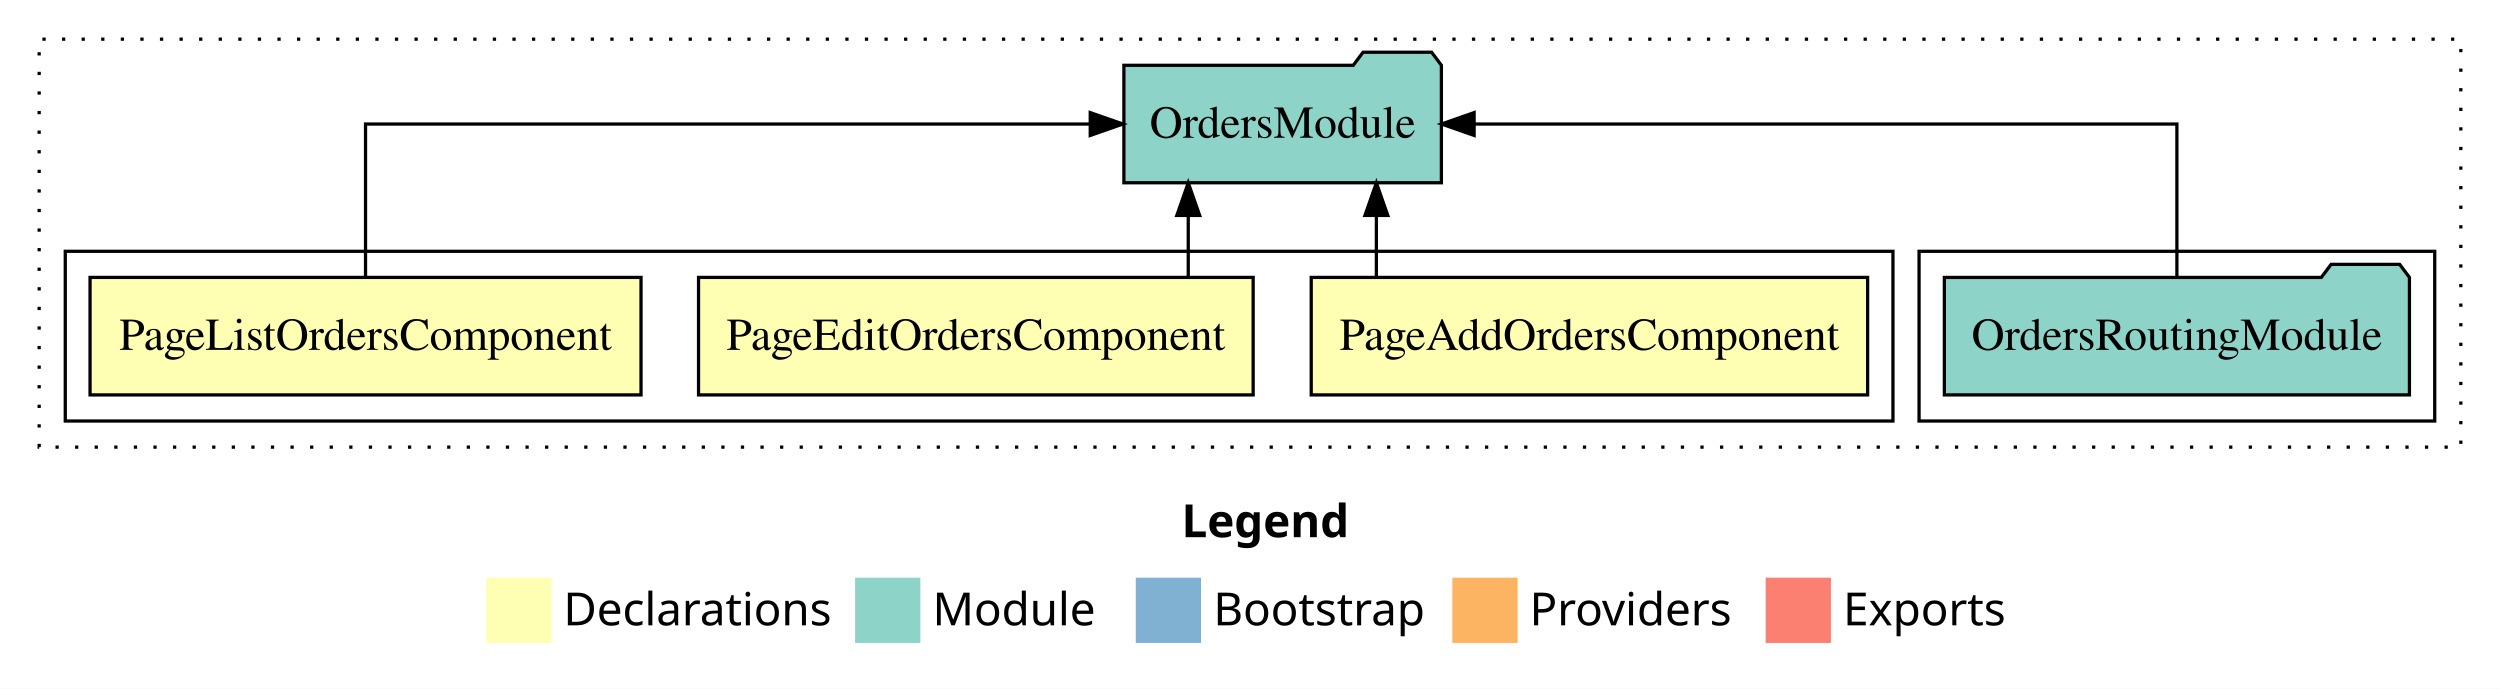
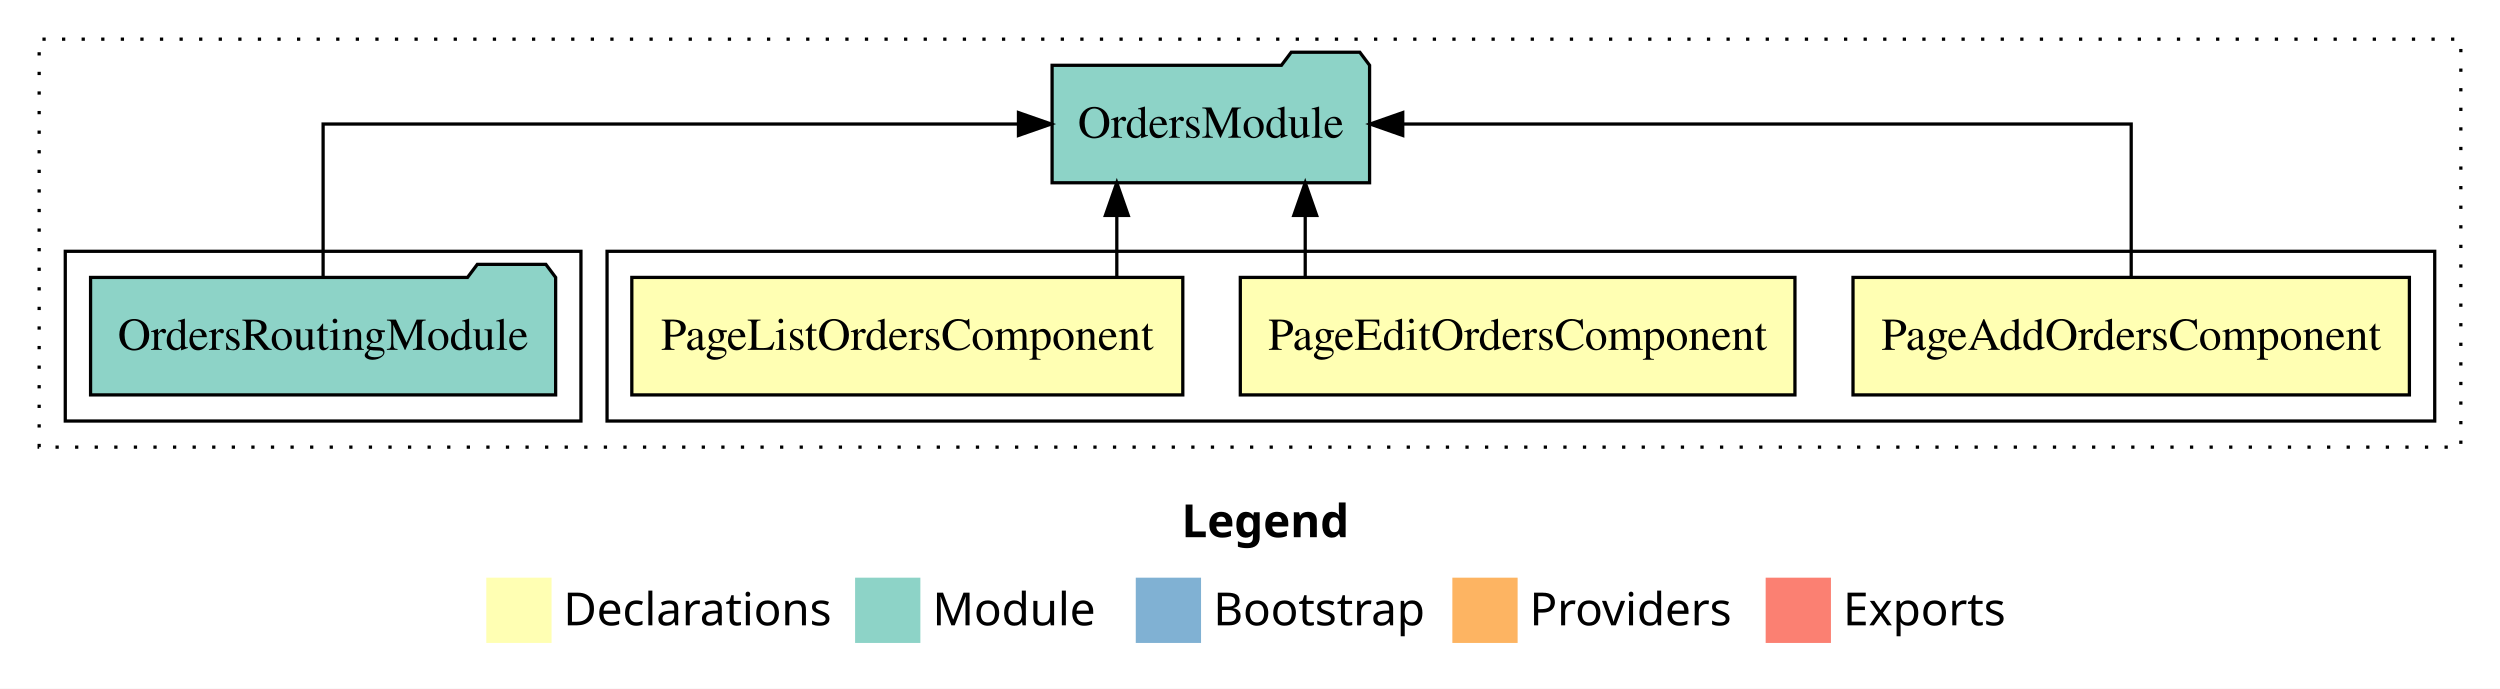
<svg xmlns="http://www.w3.org/2000/svg" width="766pt" height="211pt" viewBox="0.00 0.00 766.00 211.00">
  <g id="graph0" class="graph" transform="scale(1 1) rotate(0) translate(4 207)">
    <polygon fill="white" stroke="transparent" points="-4,4 -4,-207 762,-207 762,4 -4,4" />
    <text text-anchor="start" x="358.01" y="-42.4" font-family="sans-serif" font-weight="bold" font-size="14.00">Legend</text>
    <polygon fill="#ffffb3" stroke="transparent" points="145,-10 145,-30 165,-30 165,-10 145,-10" />
    <text text-anchor="start" x="168.63" y="-15.4" font-family="sans-serif" font-size="14.00">  Declarations</text>
    <polygon fill="#8dd3c7" stroke="transparent" points="258,-10 258,-30 278,-30 278,-10 258,-10" />
    <text text-anchor="start" x="281.73" y="-15.4" font-family="sans-serif" font-size="14.00">  Module</text>
    <polygon fill="#80b1d3" stroke="transparent" points="344,-10 344,-30 364,-30 364,-10 344,-10" />
    <text text-anchor="start" x="367.78" y="-15.4" font-family="sans-serif" font-size="14.00">  Bootstrap</text>
    <polygon fill="#fdb462" stroke="transparent" points="441,-10 441,-30 461,-30 461,-10 441,-10" />
    <text text-anchor="start" x="464.67" y="-15.4" font-family="sans-serif" font-size="14.00">  Providers</text>
    <polygon fill="#fb8072" stroke="transparent" points="537,-10 537,-30 557,-30 557,-10 537,-10" />
    <text text-anchor="start" x="560.73" y="-15.4" font-family="sans-serif" font-size="14.00">  Exports</text>
    <g id="clust1" class="cluster">
      <polygon fill="none" stroke="black" stroke-dasharray="1,5" points="8,-70 8,-195 750,-195 750,-70 8,-70" />
    </g>
+     <g id="clust2" class="cluster">
+       <polygon fill="none" stroke="black" points="182,-78 182,-130 742,-130 742,-78 182,-78" />
+     </g>
    <g id="clust6" class="cluster">
-       <polygon fill="none" stroke="black" points="584,-78 584,-130 742,-130 742,-78 584,-78" />
-     </g>
-     <g id="clust2" class="cluster">
-       <polygon fill="none" stroke="black" points="16,-78 16,-130 576,-130 576,-78 16,-78" />
+       <polygon fill="none" stroke="black" points="16,-78 16,-130 174,-130 174,-78 16,-78" />
    </g>
    <g id="node1" class="node">
-       <polygon fill="#ffffb3" stroke="black" points="568.24,-122 397.76,-122 397.76,-86 568.24,-86 568.24,-122" />
-       <text text-anchor="middle" x="483" y="-99.8" font-family="Times,serif" font-size="14.00">PageAddOrdersComponent</text>
+       <polygon fill="#ffffb3" stroke="black" points="734.24,-122 563.76,-122 563.76,-86 734.24,-86 734.24,-122" />
+       <text text-anchor="middle" x="649" y="-99.8" font-family="Times,serif" font-size="14.00">PageAddOrdersComponent</text>
    </g>
    <g id="node4" class="node">
-       <polygon fill="#8dd3c7" stroke="black" points="437.64,-187 434.64,-191 413.64,-191 410.64,-187 340.36,-187 340.36,-151 437.64,-151 437.64,-187" />
-       <text text-anchor="middle" x="389" y="-164.8" font-family="Times,serif" font-size="14.00">OrdersModule</text>
+       <polygon fill="#8dd3c7" stroke="black" points="415.64,-187 412.64,-191 391.64,-191 388.64,-187 318.36,-187 318.36,-151 415.64,-151 415.64,-187" />
+       <text text-anchor="middle" x="367" y="-164.8" font-family="Times,serif" font-size="14.00">OrdersModule</text>
    </g>
    <g id="edge1" class="edge">
-       <path fill="none" stroke="black" d="M417.72,-122.11C417.72,-122.11 417.72,-140.99 417.72,-140.99" />
-       <polygon fill="black" stroke="black" points="414.22,-140.99 417.72,-150.99 421.22,-140.99 414.22,-140.99" />
+       <path fill="none" stroke="black" d="M649,-122.11C649,-141.34 649,-169 649,-169 649,-169 425.8,-169 425.8,-169" />
+       <polygon fill="black" stroke="black" points="425.8,-165.5 415.8,-169 425.8,-172.5 425.8,-165.5" />
    </g>
    <g id="node2" class="node">
-       <polygon fill="#ffffb3" stroke="black" points="379.97,-122 210.03,-122 210.03,-86 379.97,-86 379.97,-122" />
-       <text text-anchor="middle" x="295" y="-99.8" font-family="Times,serif" font-size="14.00">PageEditOrdersComponent</text>
+       <polygon fill="#ffffb3" stroke="black" points="545.97,-122 376.03,-122 376.03,-86 545.97,-86 545.97,-122" />
+       <text text-anchor="middle" x="461" y="-99.8" font-family="Times,serif" font-size="14.00">PageEditOrdersComponent</text>
    </g>
    <g id="edge2" class="edge">
-       <path fill="none" stroke="black" d="M360.08,-122.11C360.08,-122.11 360.08,-140.99 360.08,-140.99" />
-       <polygon fill="black" stroke="black" points="356.58,-140.99 360.08,-150.99 363.58,-140.99 356.58,-140.99" />
+       <path fill="none" stroke="black" d="M395.92,-122.11C395.92,-122.11 395.92,-140.99 395.92,-140.99" />
+       <polygon fill="black" stroke="black" points="392.42,-140.99 395.92,-150.99 399.42,-140.99 392.42,-140.99" />
    </g>
    <g id="node3" class="node">
-       <polygon fill="#ffffb3" stroke="black" points="192.41,-122 23.59,-122 23.59,-86 192.41,-86 192.41,-122" />
-       <text text-anchor="middle" x="108" y="-99.8" font-family="Times,serif" font-size="14.00">PageListOrdersComponent</text>
+       <polygon fill="#ffffb3" stroke="black" points="358.41,-122 189.59,-122 189.59,-86 358.41,-86 358.41,-122" />
+       <text text-anchor="middle" x="274" y="-99.8" font-family="Times,serif" font-size="14.00">PageListOrdersComponent</text>
    </g>
    <g id="edge3" class="edge">
-       <path fill="none" stroke="black" d="M108,-122.11C108,-141.34 108,-169 108,-169 108,-169 330.05,-169 330.05,-169" />
-       <polygon fill="black" stroke="black" points="330.05,-172.5 340.05,-169 330.05,-165.5 330.05,-172.5" />
+       <path fill="none" stroke="black" d="M338.19,-122.11C338.19,-122.11 338.19,-140.99 338.19,-140.99" />
+       <polygon fill="black" stroke="black" points="334.69,-140.99 338.19,-150.99 341.69,-140.99 334.69,-140.99" />
    </g>
    <g id="node5" class="node">
-       <polygon fill="#8dd3c7" stroke="black" points="734.25,-122 731.25,-126 710.25,-126 707.25,-122 591.75,-122 591.75,-86 734.25,-86 734.25,-122" />
-       <text text-anchor="middle" x="663" y="-99.8" font-family="Times,serif" font-size="14.00">OrdersRoutingModule</text>
+       <polygon fill="#8dd3c7" stroke="black" points="166.25,-122 163.25,-126 142.25,-126 139.25,-122 23.75,-122 23.75,-86 166.25,-86 166.25,-122" />
+       <text text-anchor="middle" x="95" y="-99.8" font-family="Times,serif" font-size="14.00">OrdersRoutingModule</text>
    </g>
    <g id="edge4" class="edge">
-       <path fill="none" stroke="black" d="M663,-122.11C663,-141.34 663,-169 663,-169 663,-169 447.67,-169 447.67,-169" />
-       <polygon fill="black" stroke="black" points="447.67,-165.5 437.67,-169 447.67,-172.5 447.67,-165.5" />
+       <path fill="none" stroke="black" d="M95,-122.11C95,-141.34 95,-169 95,-169 95,-169 308.06,-169 308.06,-169" />
+       <polygon fill="black" stroke="black" points="308.06,-172.5 318.06,-169 308.06,-165.5 308.06,-172.5" />
    </g>
  </g>
</svg>
